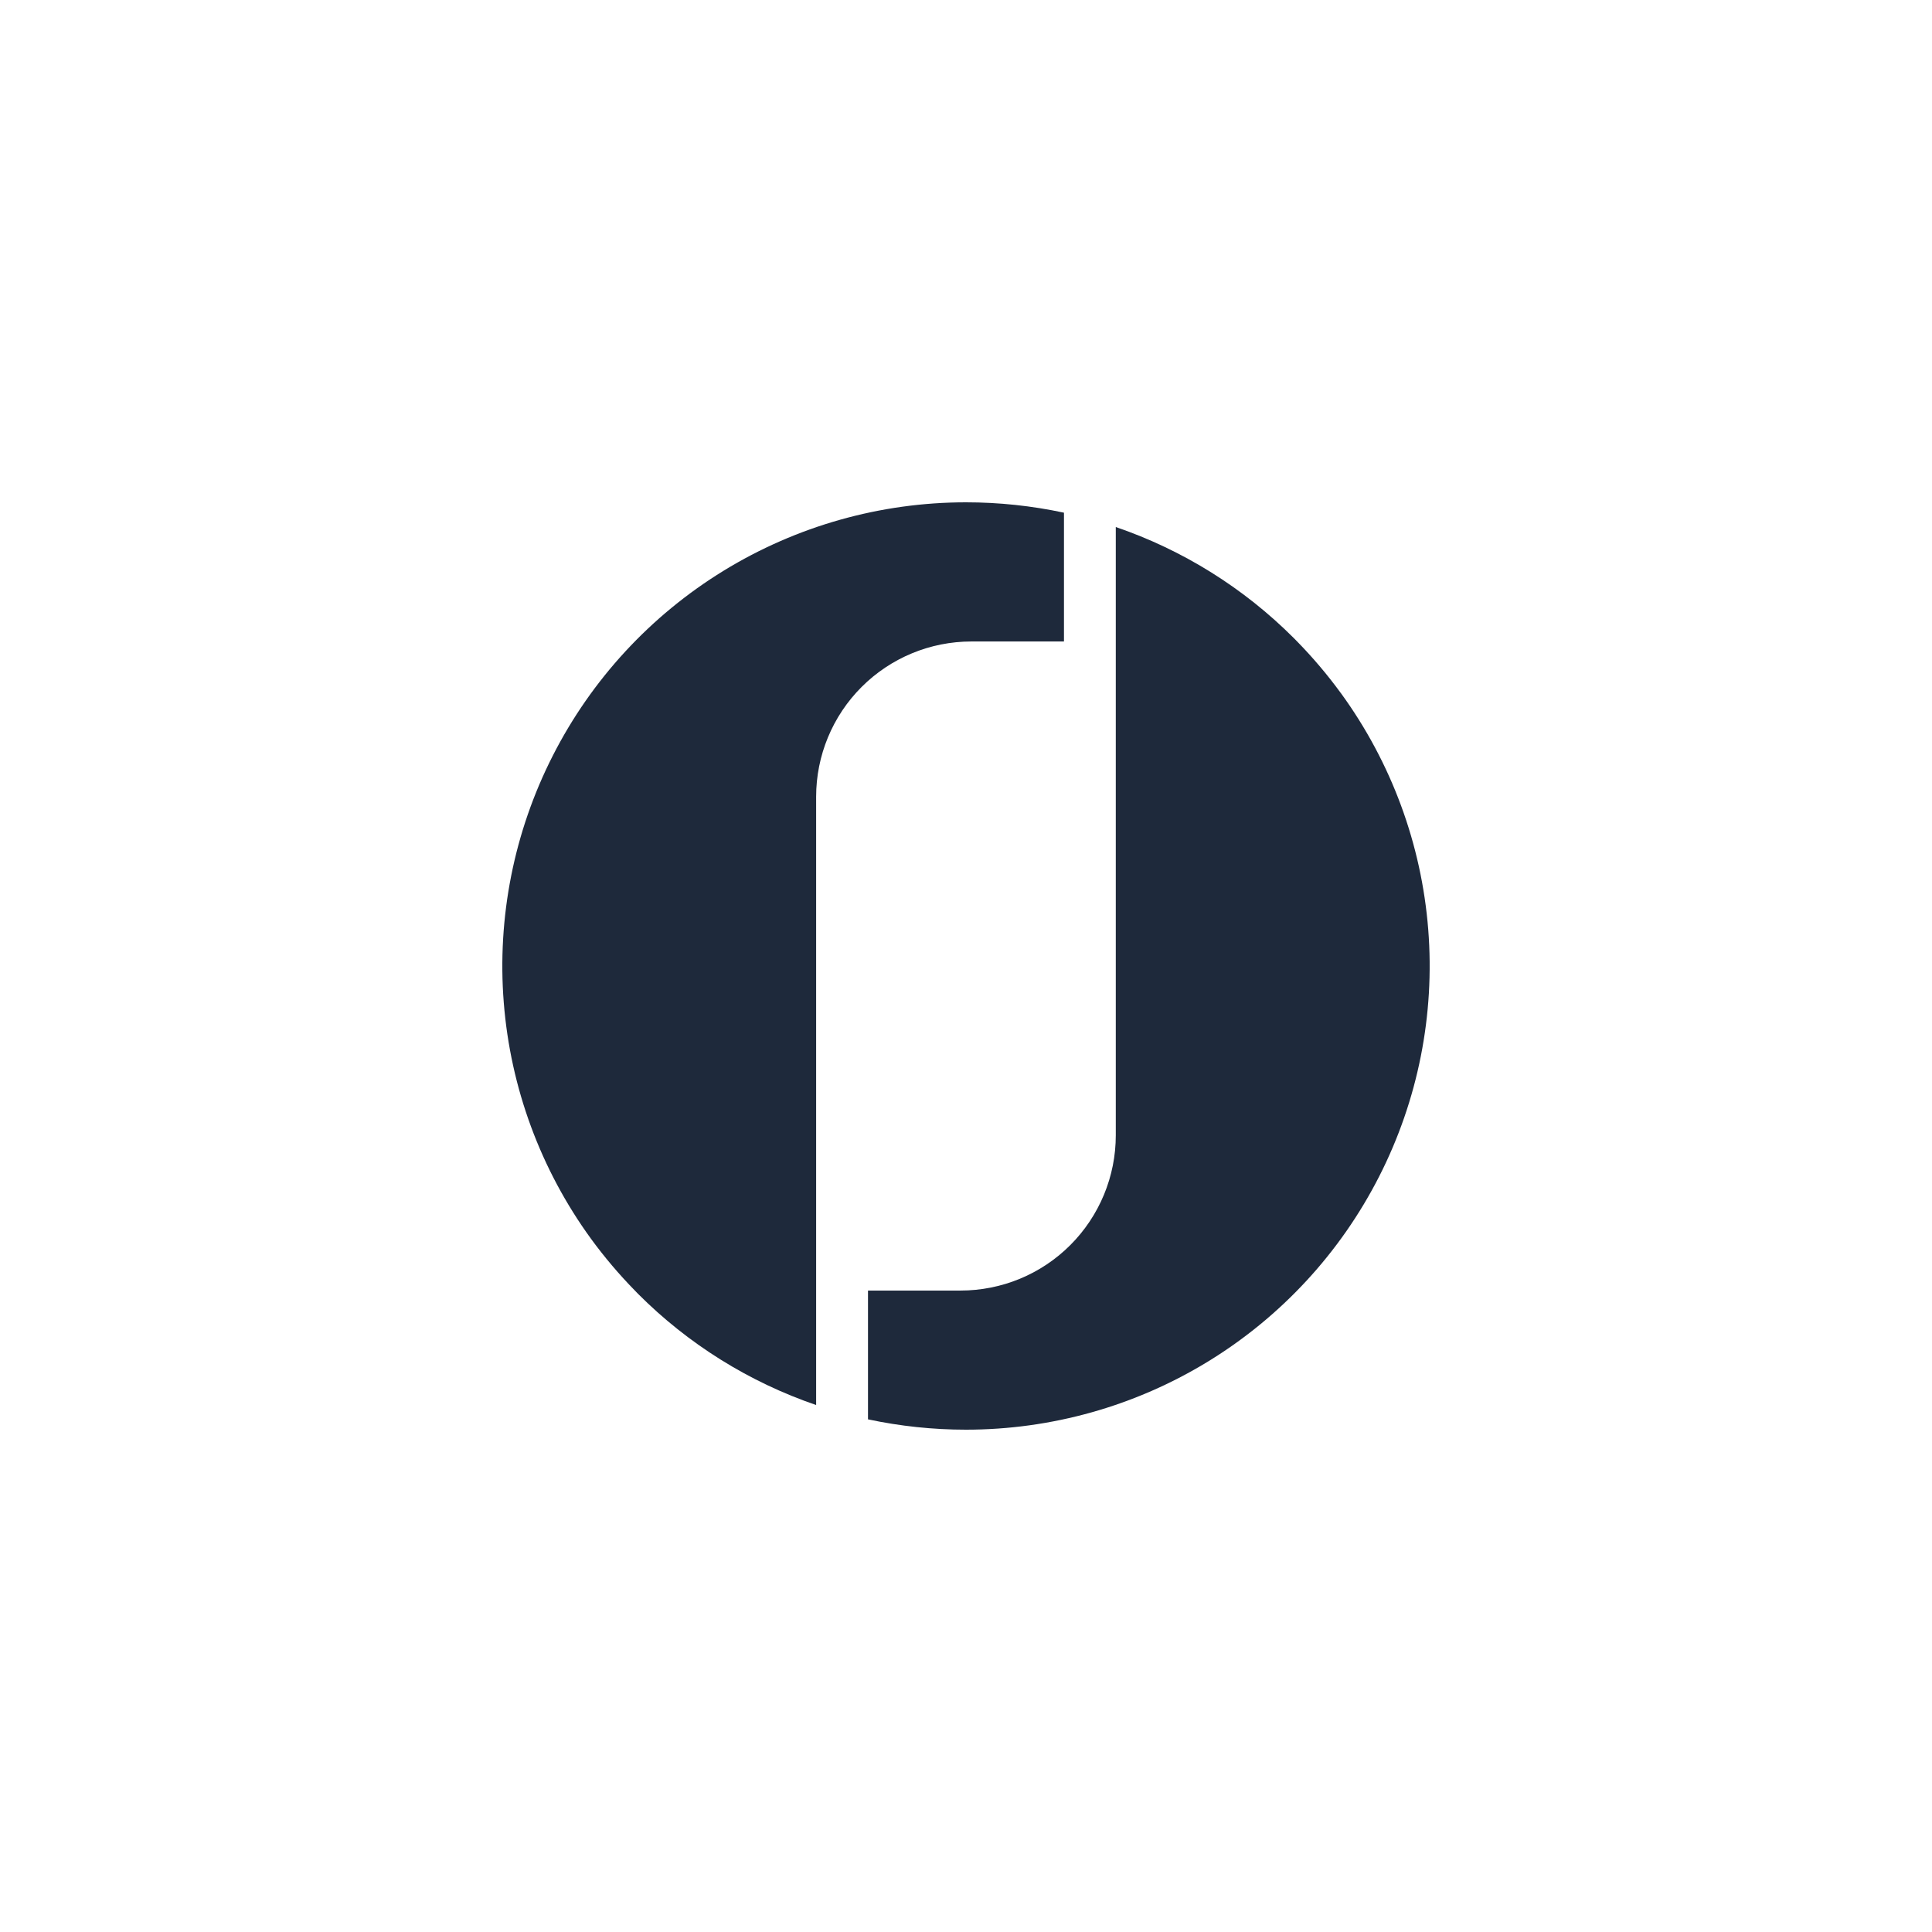
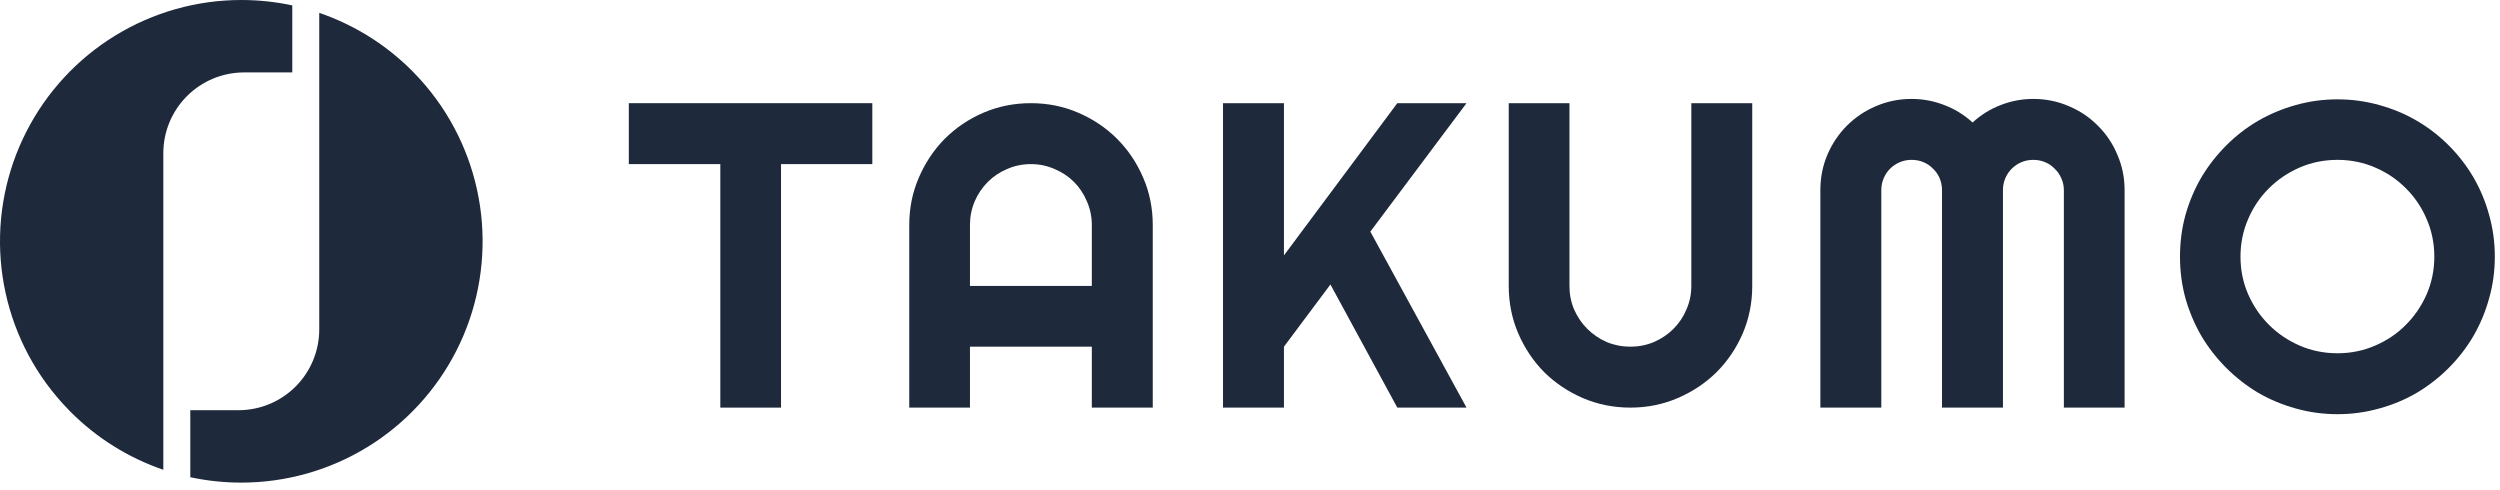
- <svg xmlns="http://www.w3.org/2000/svg" width="100" height="100" viewBox="0 0 100 100" fill="none">
-   <path d="M69.41 35.886C68.719 34.938 67.961 34.042 67.141 33.204C67.082 33.145 67.027 33.087 66.969 33.029C64.376 30.433 61.224 28.466 57.753 27.279V58.763C57.753 59.818 57.545 60.863 57.141 61.838C56.737 62.813 56.145 63.699 55.399 64.445C54.653 65.192 53.767 65.784 52.792 66.188C51.817 66.591 50.772 66.799 49.717 66.799H44.927V73.465C46.594 73.82 48.294 74 49.999 74C54.426 74 58.767 72.776 62.542 70.463C66.316 68.15 69.377 64.837 71.386 60.892C73.396 56.947 74.274 52.523 73.925 48.109C73.577 43.696 72.014 39.465 69.41 35.884V35.886Z" fill="#1E293B" />
-   <path d="M49.999 26C45.572 26 41.232 27.225 37.457 29.539C33.683 31.853 30.622 35.165 28.614 39.111C26.605 43.056 25.726 47.48 26.075 51.893C26.423 56.306 27.985 60.537 30.589 64.118C31.281 65.065 32.04 65.961 32.861 66.799C32.917 66.856 32.973 66.913 33.029 66.973C35.621 69.569 38.773 71.536 42.243 72.724V41.237C42.244 39.106 43.091 37.062 44.598 35.556C46.105 34.049 48.149 33.203 50.28 33.203H55.071V26.537C53.404 26.18 51.704 26 49.999 26Z" fill="#1E293B" />
+ <svg xmlns="http://www.w3.org/2000/svg" width="184" height="36" viewBox="0 0 184 36" fill="none">
+   <path d="M32.123 7.315C31.612 6.614 31.051 5.951 30.444 5.331C30.401 5.288 30.36 5.245 30.317 5.201C28.398 3.28 26.066 1.825 23.497 0.947V24.244C23.497 25.026 23.343 25.799 23.044 26.52C22.746 27.242 22.308 27.897 21.755 28.45C21.203 29.002 20.548 29.44 19.826 29.739C19.105 30.038 18.331 30.191 17.55 30.191H14.006V35.124C15.24 35.387 16.498 35.52 17.759 35.52C21.035 35.52 24.248 34.614 27.041 32.903C29.834 31.191 32.099 28.739 33.586 25.82C35.073 22.901 35.723 19.627 35.465 16.361C35.207 13.095 34.05 9.964 32.123 7.314V7.315Z" fill="#1E293B" />
+   <path d="M17.759 2.94654e-09C14.483 0 11.271 0.907 8.478 2.619C5.686 4.331 3.421 6.782 1.934 9.702C0.447 12.621 -0.203 15.895 0.055 19.161C0.313 22.427 1.469 25.558 3.396 28.207C3.908 28.908 4.47 29.572 5.077 30.191C5.119 30.233 5.16 30.276 5.202 30.32C7.12 32.241 9.452 33.696 12.02 34.576V11.276C12.02 9.699 12.647 8.186 13.763 7.071C14.878 5.956 16.39 5.33 17.968 5.33H21.512V0.397C20.279 0.133 19.021 -2.2876e-05 17.759 2.94654e-09Z" fill="#1E293B" />
+   <path d="M57.484 30H53.016V12.078H46.281V7.594H64.203V12.078H57.484V30Z" fill="#1E293B" />
+   <path d="M80.358 21.047V16.562C80.358 15.948 80.238 15.37 79.999 14.828C79.77 14.276 79.452 13.797 79.046 13.391C78.639 12.984 78.16 12.667 77.608 12.438C77.067 12.198 76.488 12.078 75.874 12.078C75.259 12.078 74.676 12.198 74.124 12.438C73.582 12.667 73.108 12.984 72.702 13.391C72.296 13.797 71.973 14.276 71.733 14.828C71.504 15.37 71.389 15.948 71.389 16.562V21.047H80.358ZM84.843 30H80.358V25.516H71.389V30H66.921V16.562C66.921 15.323 67.155 14.162 67.624 13.078C68.093 11.984 68.728 11.031 69.53 10.219C70.343 9.406 71.29 8.766 72.374 8.297C73.468 7.828 74.634 7.594 75.874 7.594C77.113 7.594 78.275 7.828 79.358 8.297C80.452 8.766 81.405 9.406 82.218 10.219C83.03 11.031 83.671 11.984 84.139 13.078C84.608 14.162 84.843 15.323 84.843 16.562V30Z" fill="#1E293B" />
+   <path d="M94.498 30H90.013V7.594H94.498V18.797L102.841 7.594H107.935L100.857 17.047L107.935 30H102.841L97.919 20.938L94.498 25.516V30Z" fill="#1E293B" />
+   <path d="M128.965 21.047C128.965 22.287 128.731 23.453 128.262 24.547C127.793 25.63 127.152 26.578 126.34 27.391C125.527 28.193 124.574 28.828 123.481 29.297C122.397 29.766 121.236 30 119.996 30C118.757 30 117.59 29.766 116.496 29.297C115.413 28.828 114.465 28.193 113.652 27.391C112.85 26.578 112.215 25.63 111.746 24.547C111.277 23.453 111.043 22.287 111.043 21.047V7.594H115.512V21.047C115.512 21.662 115.626 22.24 115.856 22.781C116.095 23.323 116.418 23.797 116.824 24.203C117.231 24.609 117.705 24.932 118.246 25.172C118.798 25.401 119.382 25.516 119.996 25.516C120.611 25.516 121.189 25.401 121.731 25.172C122.283 24.932 122.762 24.609 123.168 24.203C123.574 23.797 123.892 23.323 124.121 22.781C124.361 22.24 124.481 21.662 124.481 21.047V7.594H128.965V21.047Z" fill="#1E293B" />
+   <path d="M156.37 30H151.901V14C151.901 13.688 151.839 13.396 151.714 13.125C151.599 12.854 151.438 12.62 151.229 12.422C151.031 12.213 150.797 12.052 150.526 11.938C150.255 11.823 149.964 11.766 149.651 11.766C149.339 11.766 149.047 11.823 148.776 11.938C148.505 12.052 148.266 12.213 148.057 12.422C147.86 12.62 147.703 12.854 147.589 13.125C147.474 13.396 147.417 13.688 147.417 14V30H142.932V14C142.932 13.688 142.875 13.396 142.761 13.125C142.646 12.854 142.485 12.62 142.276 12.422C142.078 12.213 141.844 12.052 141.573 11.938C141.302 11.823 141.011 11.766 140.698 11.766C140.386 11.766 140.094 11.823 139.823 11.938C139.552 12.052 139.313 12.213 139.104 12.422C138.906 12.62 138.75 12.854 138.636 13.125C138.521 13.396 138.464 13.688 138.464 14V30H133.979V14C133.979 13.073 134.151 12.203 134.495 11.391C134.849 10.568 135.328 9.854 135.932 9.25C136.547 8.635 137.261 8.156 138.073 7.812C138.896 7.458 139.771 7.281 140.698 7.281C141.531 7.281 142.334 7.432 143.104 7.734C143.875 8.026 144.568 8.453 145.182 9.016C145.797 8.453 146.485 8.026 147.245 7.734C148.016 7.432 148.818 7.281 149.651 7.281C150.578 7.281 151.448 7.458 152.261 7.812C153.084 8.156 153.797 8.635 154.401 9.25C155.016 9.854 155.495 10.568 155.839 11.391C156.193 12.203 156.37 13.073 156.37 14V30Z" fill="#1E293B" />
+   <path d="M183.619 18.891C183.619 19.953 183.478 20.979 183.197 21.969C182.926 22.948 182.541 23.87 182.041 24.734C181.541 25.588 180.936 26.37 180.228 27.078C179.52 27.787 178.739 28.396 177.884 28.906C177.03 29.406 176.108 29.792 175.119 30.062C174.129 30.344 173.103 30.484 172.041 30.484C170.978 30.484 169.952 30.344 168.962 30.062C167.983 29.792 167.061 29.406 166.197 28.906C165.343 28.396 164.561 27.787 163.853 27.078C163.145 26.37 162.535 25.588 162.025 24.734C161.525 23.87 161.134 22.948 160.853 21.969C160.582 20.979 160.447 19.953 160.447 18.891C160.447 17.828 160.582 16.802 160.853 15.812C161.134 14.823 161.525 13.901 162.025 13.047C162.535 12.193 163.145 11.412 163.853 10.703C164.561 9.995 165.343 9.391 166.197 8.891C167.061 8.391 167.983 8.005 168.962 7.734C169.952 7.453 170.978 7.312 172.041 7.312C173.103 7.312 174.129 7.453 175.119 7.734C176.108 8.005 177.03 8.391 177.884 8.891C178.739 9.391 179.52 9.995 180.228 10.703C180.936 11.412 181.541 12.193 182.041 13.047C182.541 13.901 182.926 14.823 183.197 15.812C183.478 16.802 183.619 17.828 183.619 18.891ZM179.166 18.891C179.166 17.912 178.978 16.99 178.603 16.125C178.228 15.25 177.718 14.495 177.072 13.859C176.436 13.213 175.681 12.703 174.806 12.328C173.942 11.953 173.02 11.766 172.041 11.766C171.051 11.766 170.124 11.953 169.259 12.328C168.395 12.703 167.64 13.213 166.994 13.859C166.348 14.495 165.837 15.25 165.462 16.125C165.087 16.99 164.9 17.912 164.9 18.891C164.9 19.87 165.087 20.792 165.462 21.656C165.837 22.51 166.348 23.26 166.994 23.906C167.64 24.552 168.395 25.062 169.259 25.438C170.124 25.812 171.051 26 172.041 26C173.02 26 173.942 25.812 174.806 25.438C175.681 25.062 176.436 24.552 177.072 23.906C177.718 23.26 178.228 22.51 178.603 21.656C178.978 20.792 179.166 19.87 179.166 18.891Z" fill="#1E293B" />
</svg>
